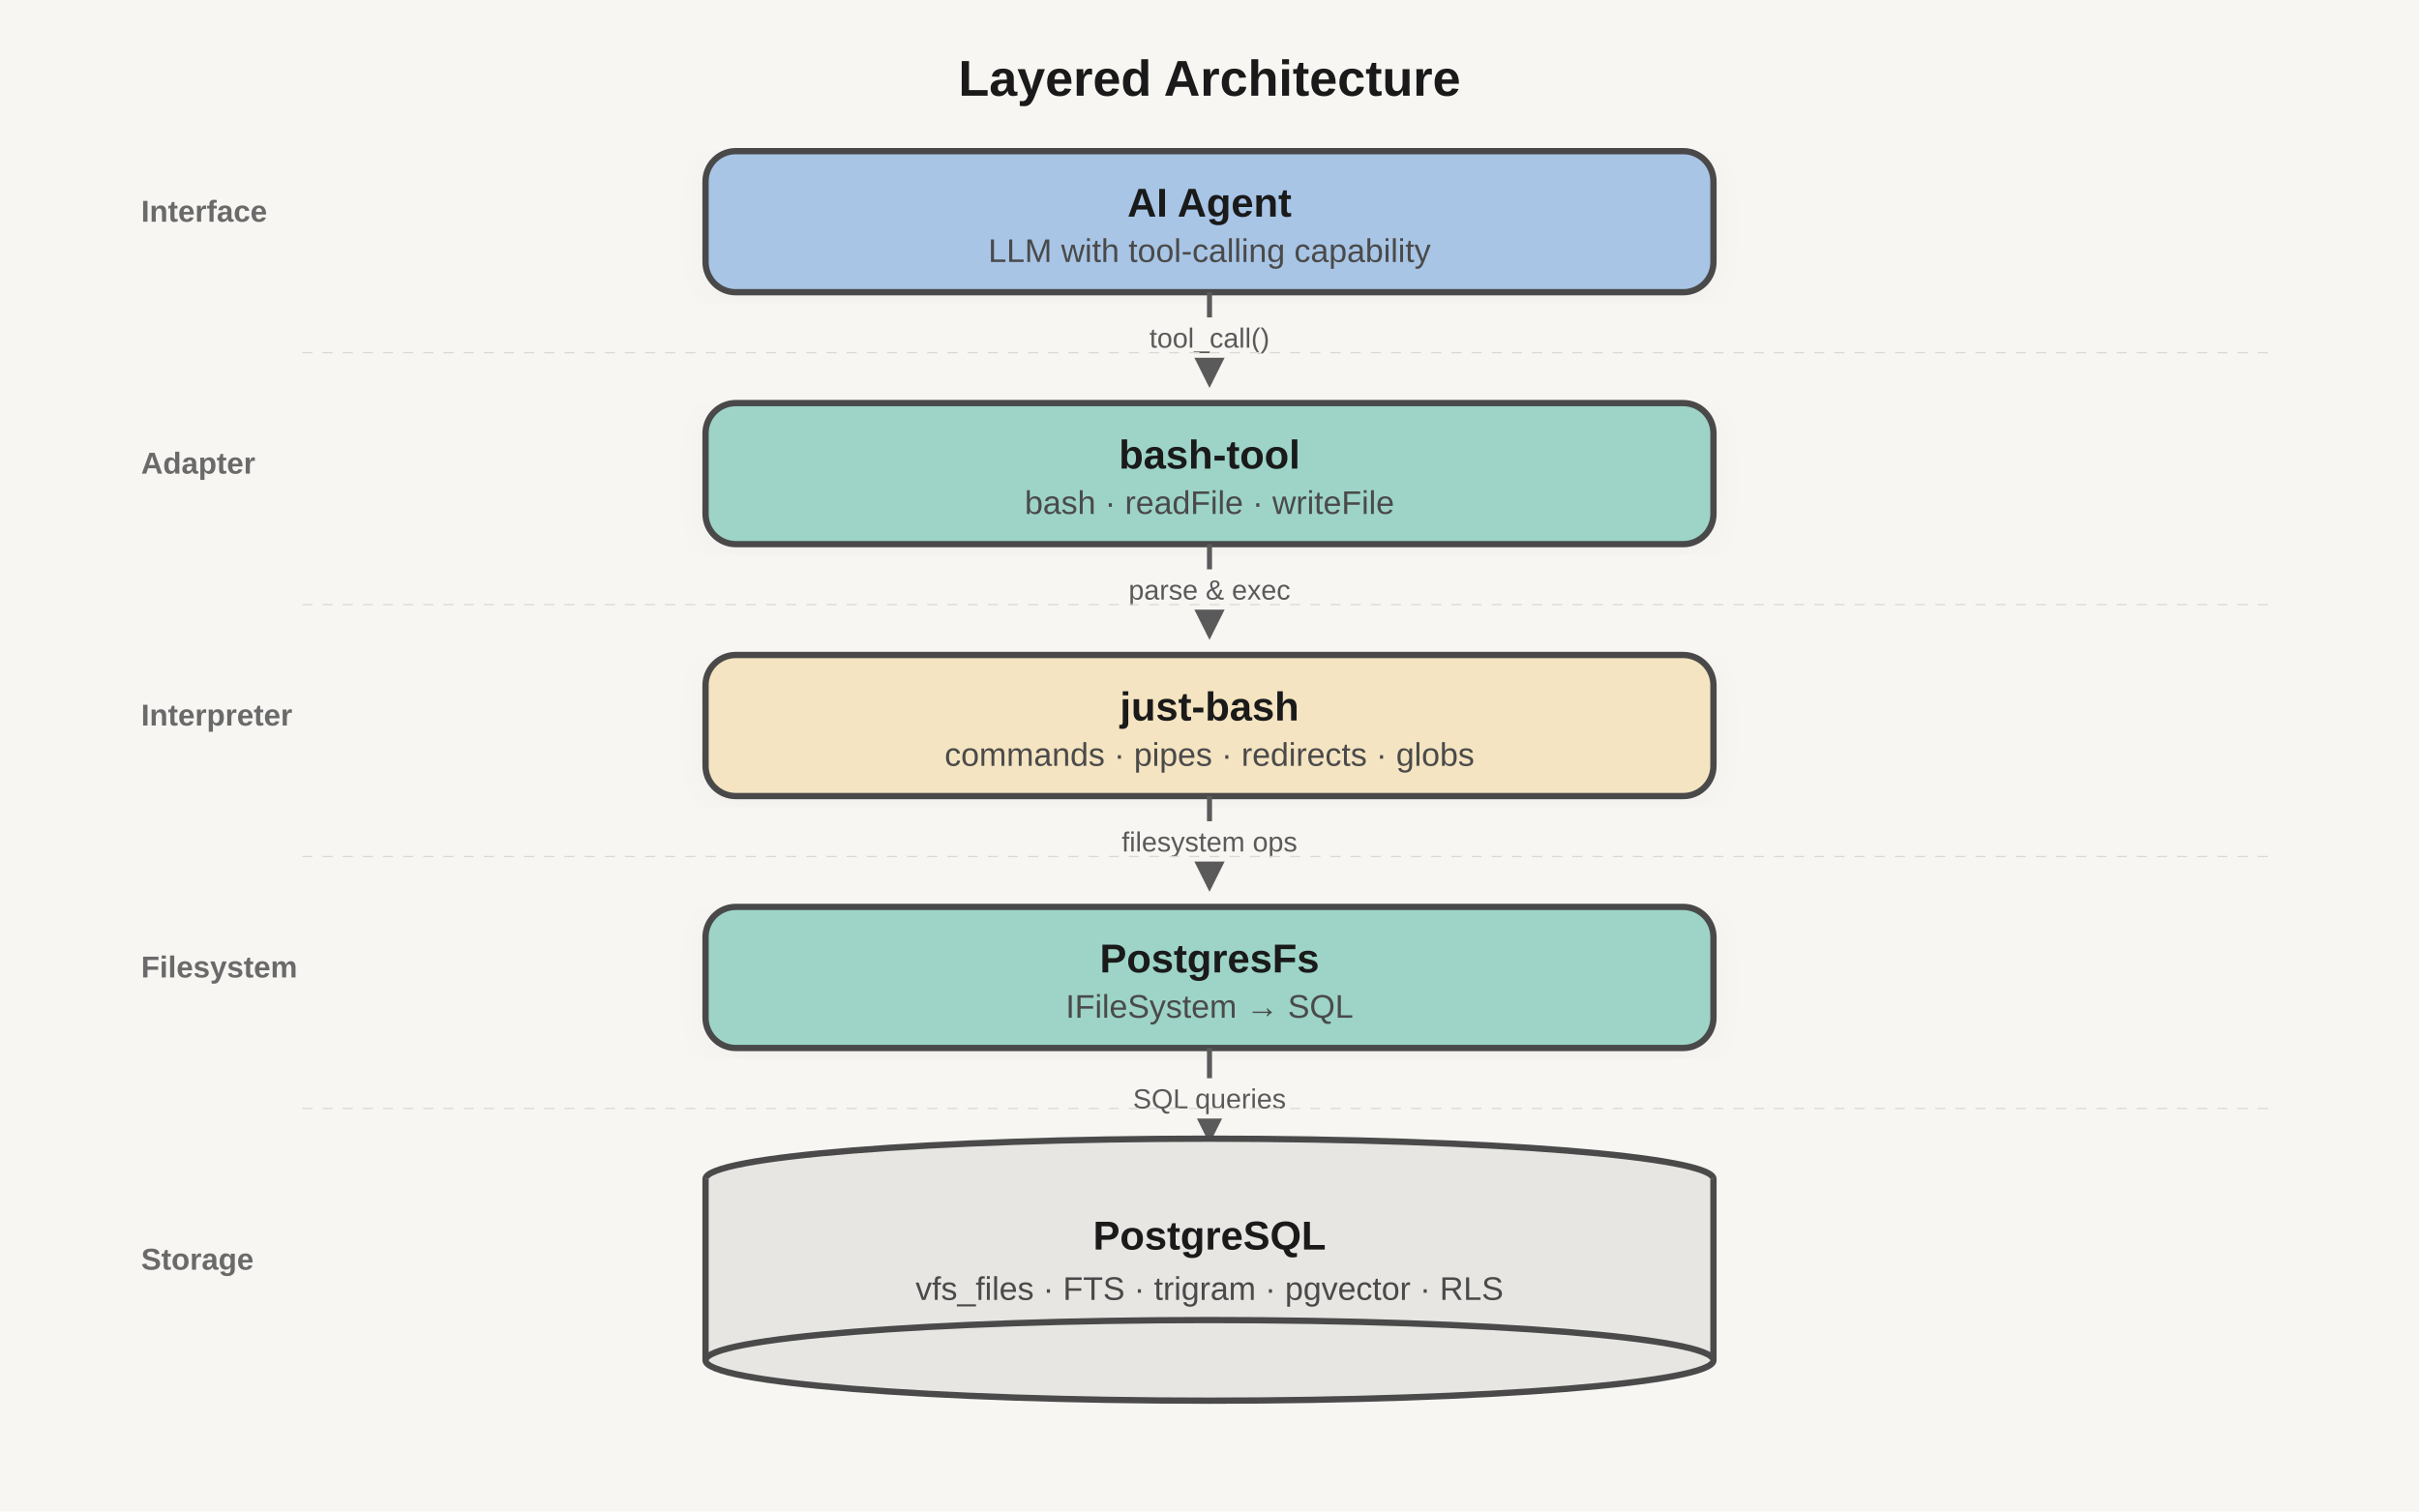
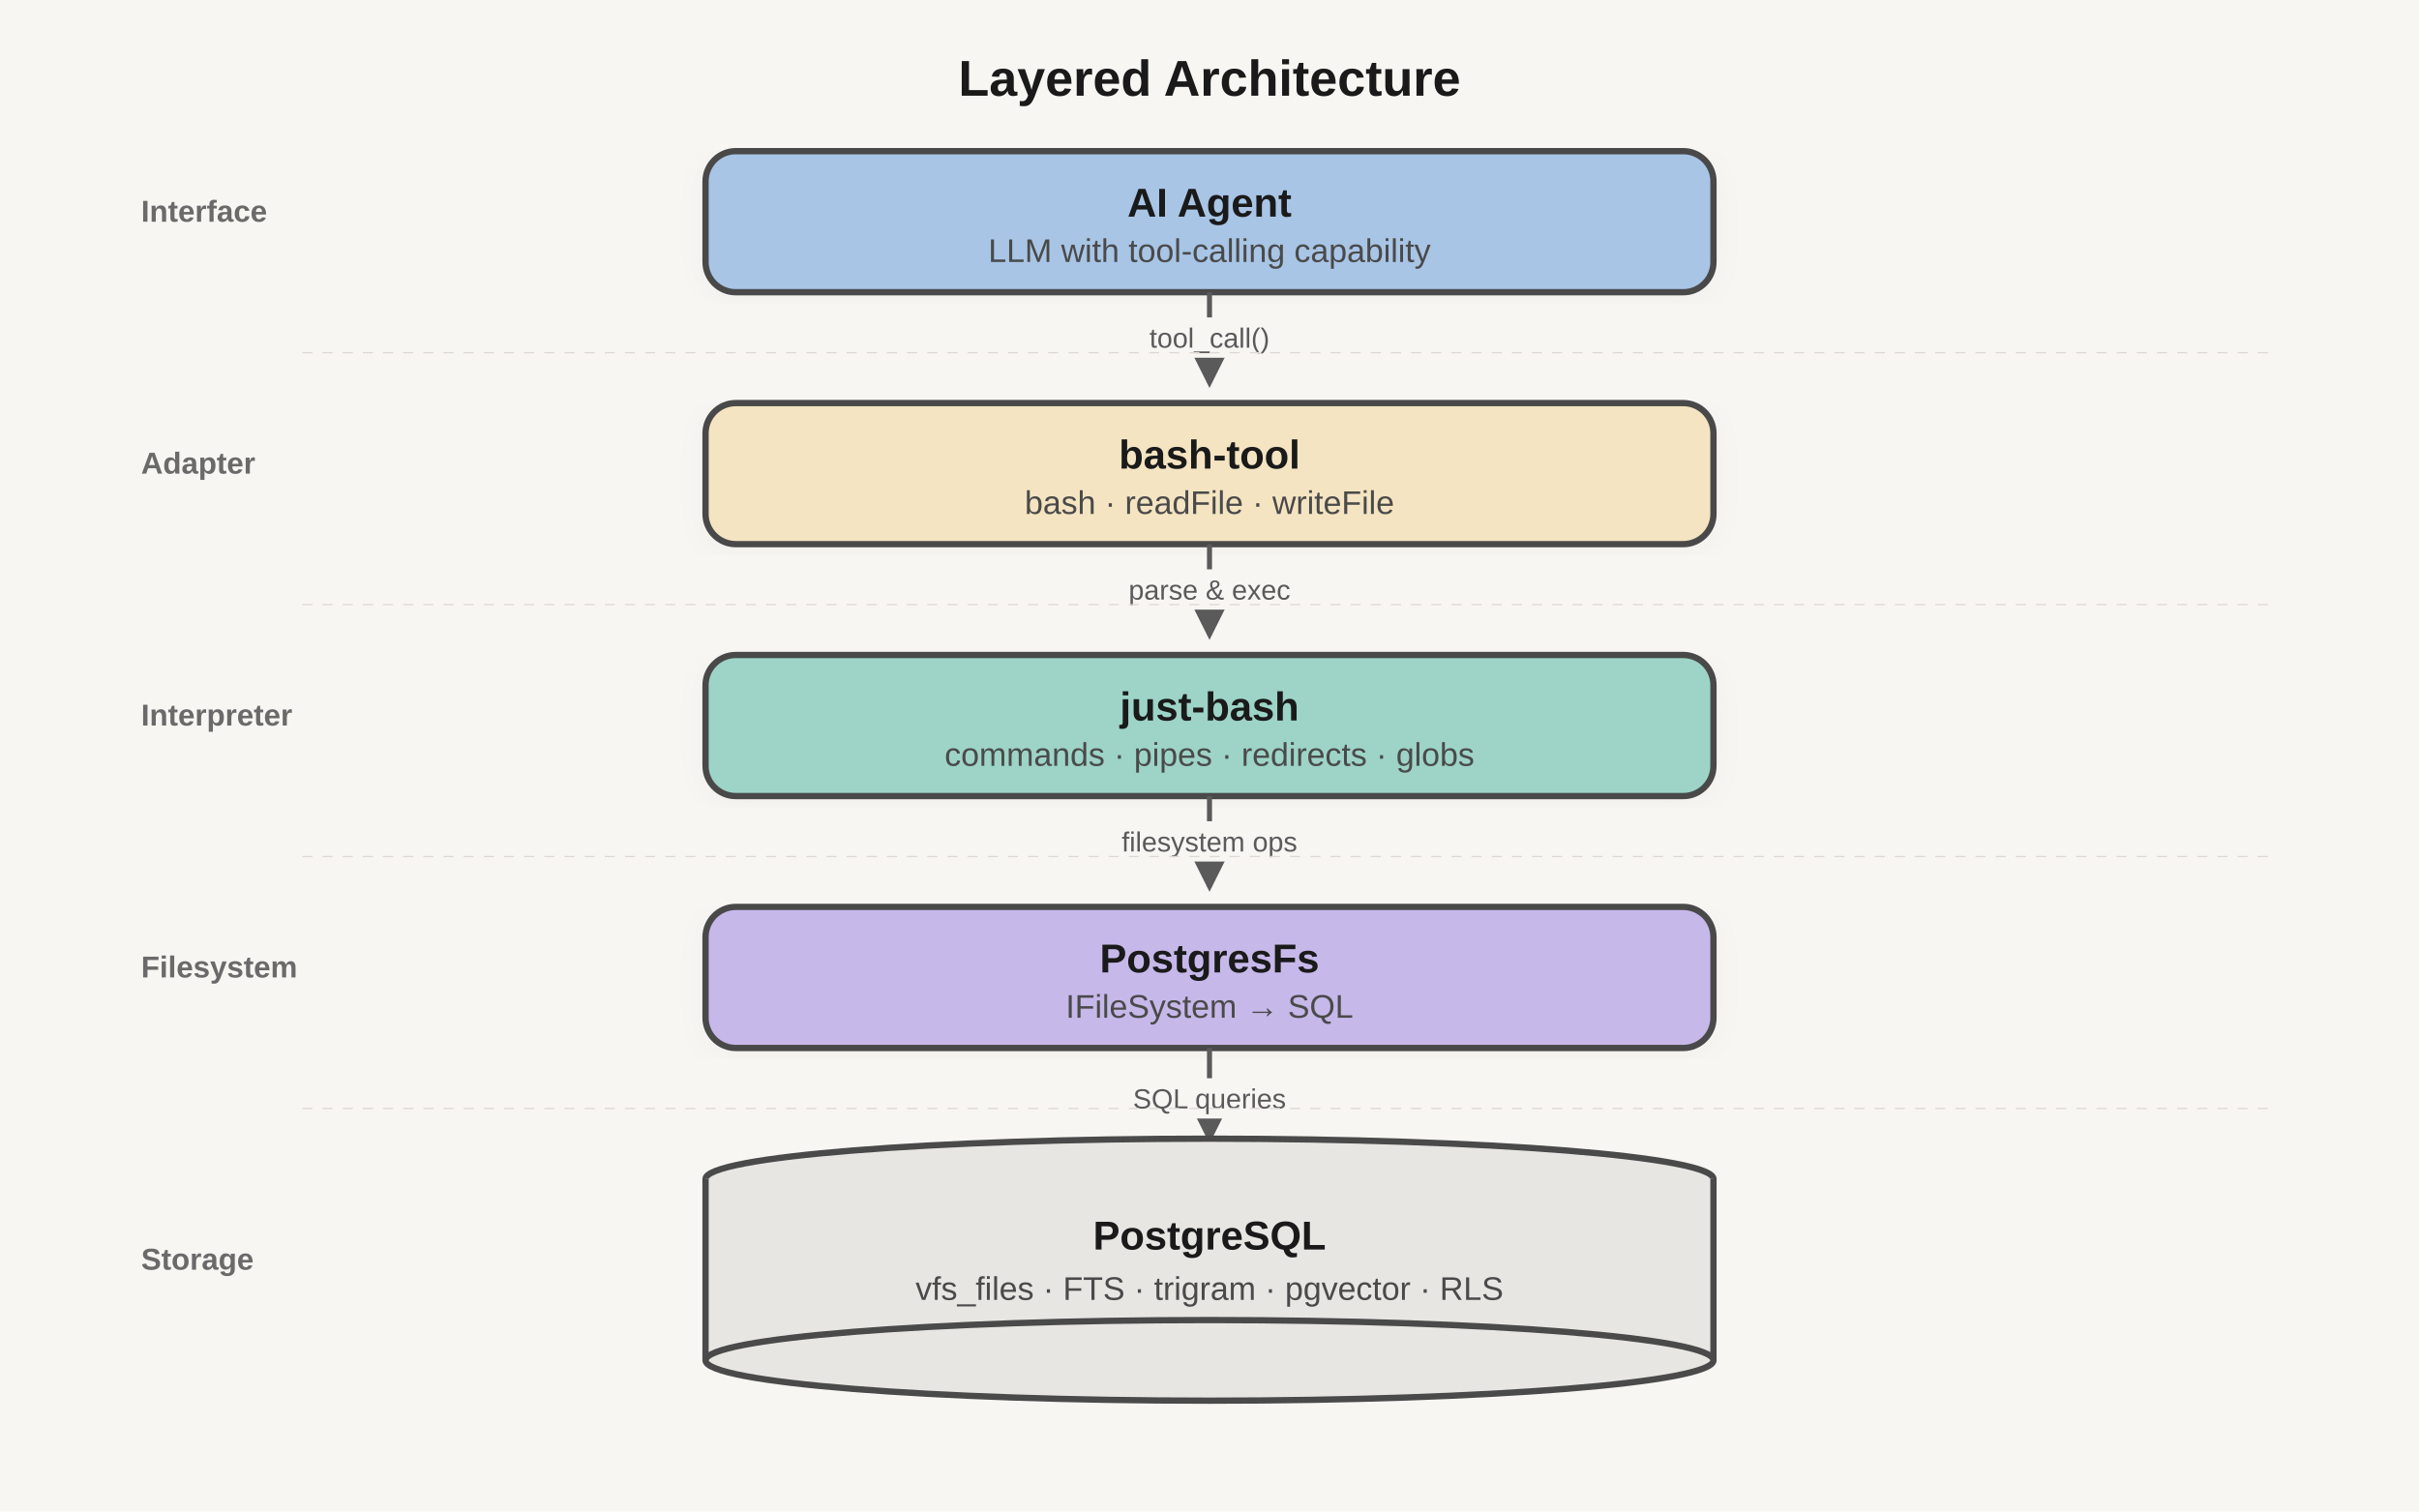
<svg xmlns="http://www.w3.org/2000/svg" viewBox="0 0 960 600" width="960" height="600">
  <style>
    text { font-family: -apple-system, BlinkMacSystemFont, 'Segoe UI', 'Helvetica Neue', Arial, sans-serif; }
  </style>
  <defs>
    <marker id="arrow-claude" markerWidth="8" markerHeight="8" refX="7" refY="4" orient="auto">
      <polygon points="0 0, 8 4, 0 8" fill="#5a5a5a" />
    </marker>
    <filter id="shadow-soft" x="-4%" y="-4%" width="108%" height="112%">
      <feDropShadow dx="0" dy="2" stdDeviation="6" flood-color="#000000" flood-opacity="0.03" />
    </filter>
  </defs>
  <rect width="960" height="600" fill="#f8f6f3" />
  <text x="480" y="38" text-anchor="middle" font-size="20" font-weight="700" fill="#1a1a1a">Layered Architecture</text>
  <text x="56" y="88" font-size="12" font-weight="600" fill="#6a6a6a">Interface</text>
  <text x="56" y="188" font-size="12" font-weight="600" fill="#6a6a6a">Adapter</text>
  <text x="56" y="288" font-size="12" font-weight="600" fill="#6a6a6a">Interpreter</text>
  <text x="56" y="388" font-size="12" font-weight="600" fill="#6a6a6a">Filesystem</text>
  <text x="56" y="504" font-size="12" font-weight="600" fill="#6a6a6a">Storage</text>
  <rect x="280" y="60" width="400" height="56" rx="12" ry="12" fill="#a8c5e6" stroke="#4a4a4a" stroke-width="2.5" filter="url(#shadow-soft)" />
  <text x="480" y="86" text-anchor="middle" font-size="16" font-weight="600" fill="#1a1a1a">AI Agent</text>
  <text x="480" y="104" text-anchor="middle" font-size="13" fill="#4a4a4a">LLM with tool-calling capability</text>
  <line x1="480" y1="116" x2="480" y2="152" stroke="#5a5a5a" stroke-width="2" marker-end="url(#arrow-claude)" />
  <rect x="447" y="126" width="66" height="16" rx="3" fill="#f8f6f3" />
  <text x="480" y="138" text-anchor="middle" font-size="11" fill="#5a5a5a">tool_call()</text>
-   <rect x="280" y="160" width="400" height="56" rx="12" ry="12" fill="#9dd4c7" stroke="#4a4a4a" stroke-width="2.5" filter="url(#shadow-soft)" />
+   <rect x="280" y="160" width="400" height="56" rx="12" ry="12" fill="#f4e4c1" stroke="#4a4a4a" stroke-width="2.5" filter="url(#shadow-soft)" />
  <text x="480" y="186" text-anchor="middle" font-size="16" font-weight="600" fill="#1a1a1a">bash-tool</text>
  <text x="480" y="204" text-anchor="middle" font-size="13" fill="#4a4a4a">bash · readFile · writeFile</text>
  <line x1="480" y1="216" x2="480" y2="252" stroke="#5a5a5a" stroke-width="2" marker-end="url(#arrow-claude)" />
  <rect x="433" y="226" width="94" height="16" rx="3" fill="#f8f6f3" />
  <text x="480" y="238" text-anchor="middle" font-size="11" fill="#5a5a5a">parse &amp; exec</text>
-   <rect x="280" y="260" width="400" height="56" rx="12" ry="12" fill="#f4e4c1" stroke="#4a4a4a" stroke-width="2.5" filter="url(#shadow-soft)" />
+   <rect x="280" y="260" width="400" height="56" rx="12" ry="12" fill="#9dd4c7" stroke="#4a4a4a" stroke-width="2.5" filter="url(#shadow-soft)" />
  <text x="480" y="286" text-anchor="middle" font-size="16" font-weight="600" fill="#1a1a1a">just-bash</text>
  <text x="480" y="304" text-anchor="middle" font-size="13" fill="#4a4a4a">commands · pipes · redirects · globs</text>
  <line x1="480" y1="316" x2="480" y2="352" stroke="#5a5a5a" stroke-width="2" marker-end="url(#arrow-claude)" />
  <rect x="433" y="326" width="94" height="16" rx="3" fill="#f8f6f3" />
  <text x="480" y="338" text-anchor="middle" font-size="11" fill="#5a5a5a">filesystem ops</text>
-   <rect x="280" y="360" width="400" height="56" rx="12" ry="12" fill="#9dd4c7" stroke="#4a4a4a" stroke-width="2.5" filter="url(#shadow-soft)" />
+   <rect x="280" y="360" width="400" height="56" rx="12" ry="12" fill="#c7b8ea" stroke="#4a4a4a" stroke-width="2.5" filter="url(#shadow-soft)" />
  <text x="480" y="386" text-anchor="middle" font-size="16" font-weight="600" fill="#1a1a1a">PostgresFs</text>
  <text x="480" y="404" text-anchor="middle" font-size="13" fill="#4a4a4a">IFileSystem → SQL</text>
  <line x1="480" y1="416" x2="480" y2="452" stroke="#5a5a5a" stroke-width="2" marker-end="url(#arrow-claude)" />
  <rect x="440" y="428" width="80" height="16" rx="3" fill="#f8f6f3" />
  <text x="480" y="440" text-anchor="middle" font-size="11" fill="#5a5a5a">SQL queries</text>
  <ellipse cx="480" cy="468" rx="200" ry="16" fill="#e8e6e3" stroke="#4a4a4a" stroke-width="2.5" />
  <rect x="280" y="468" width="400" height="72" fill="#e8e6e3" stroke="none" />
  <line x1="280" y1="468" x2="280" y2="540" stroke="#4a4a4a" stroke-width="2.5" />
  <line x1="680" y1="468" x2="680" y2="540" stroke="#4a4a4a" stroke-width="2.5" />
  <ellipse cx="480" cy="540" rx="200" ry="16" fill="#e8e6e3" stroke="#4a4a4a" stroke-width="2.5" />
  <text x="480" y="496" text-anchor="middle" font-size="16" font-weight="600" fill="#1a1a1a">PostgreSQL</text>
  <text x="480" y="516" text-anchor="middle" font-size="13" fill="#4a4a4a">vfs_files · FTS · trigram · pgvector · RLS</text>
  <line x1="120" y1="140" x2="900" y2="140" stroke="#ddd8d2" stroke-width="0.5" stroke-dasharray="4,4" />
  <line x1="120" y1="240" x2="900" y2="240" stroke="#ddd8d2" stroke-width="0.5" stroke-dasharray="4,4" />
  <line x1="120" y1="340" x2="900" y2="340" stroke="#ddd8d2" stroke-width="0.5" stroke-dasharray="4,4" />
  <line x1="120" y1="440" x2="900" y2="440" stroke="#ddd8d2" stroke-width="0.5" stroke-dasharray="4,4" />
</svg>
